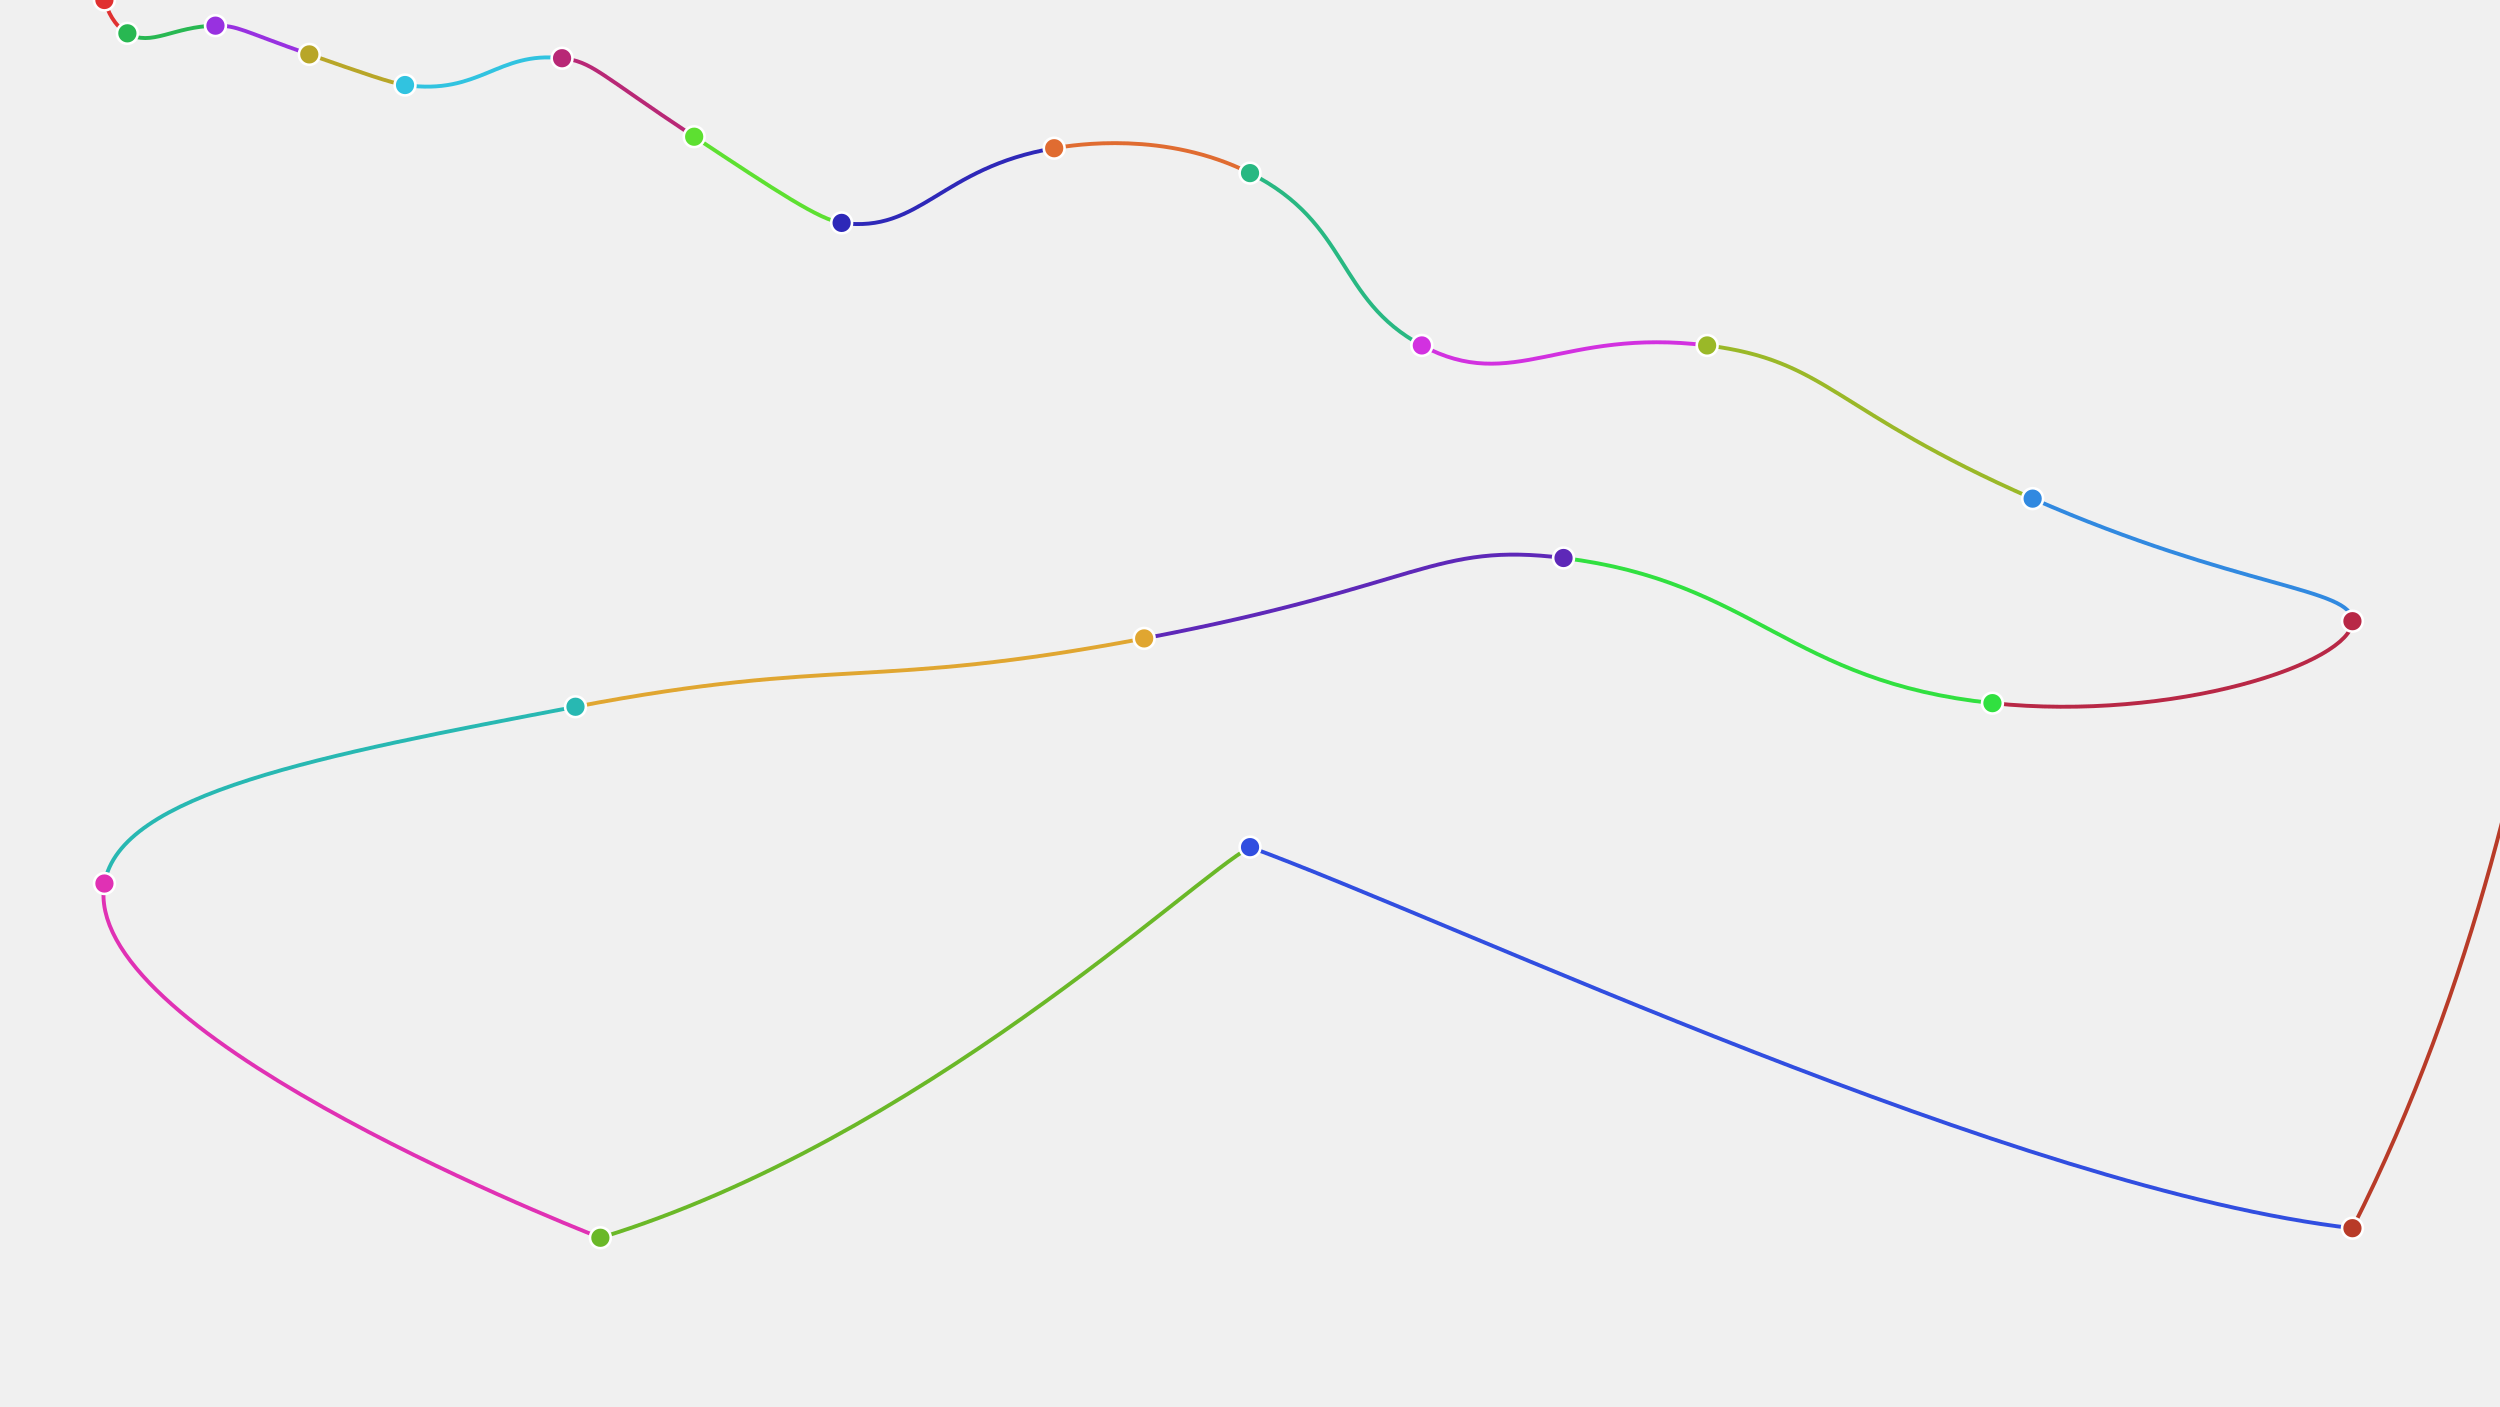
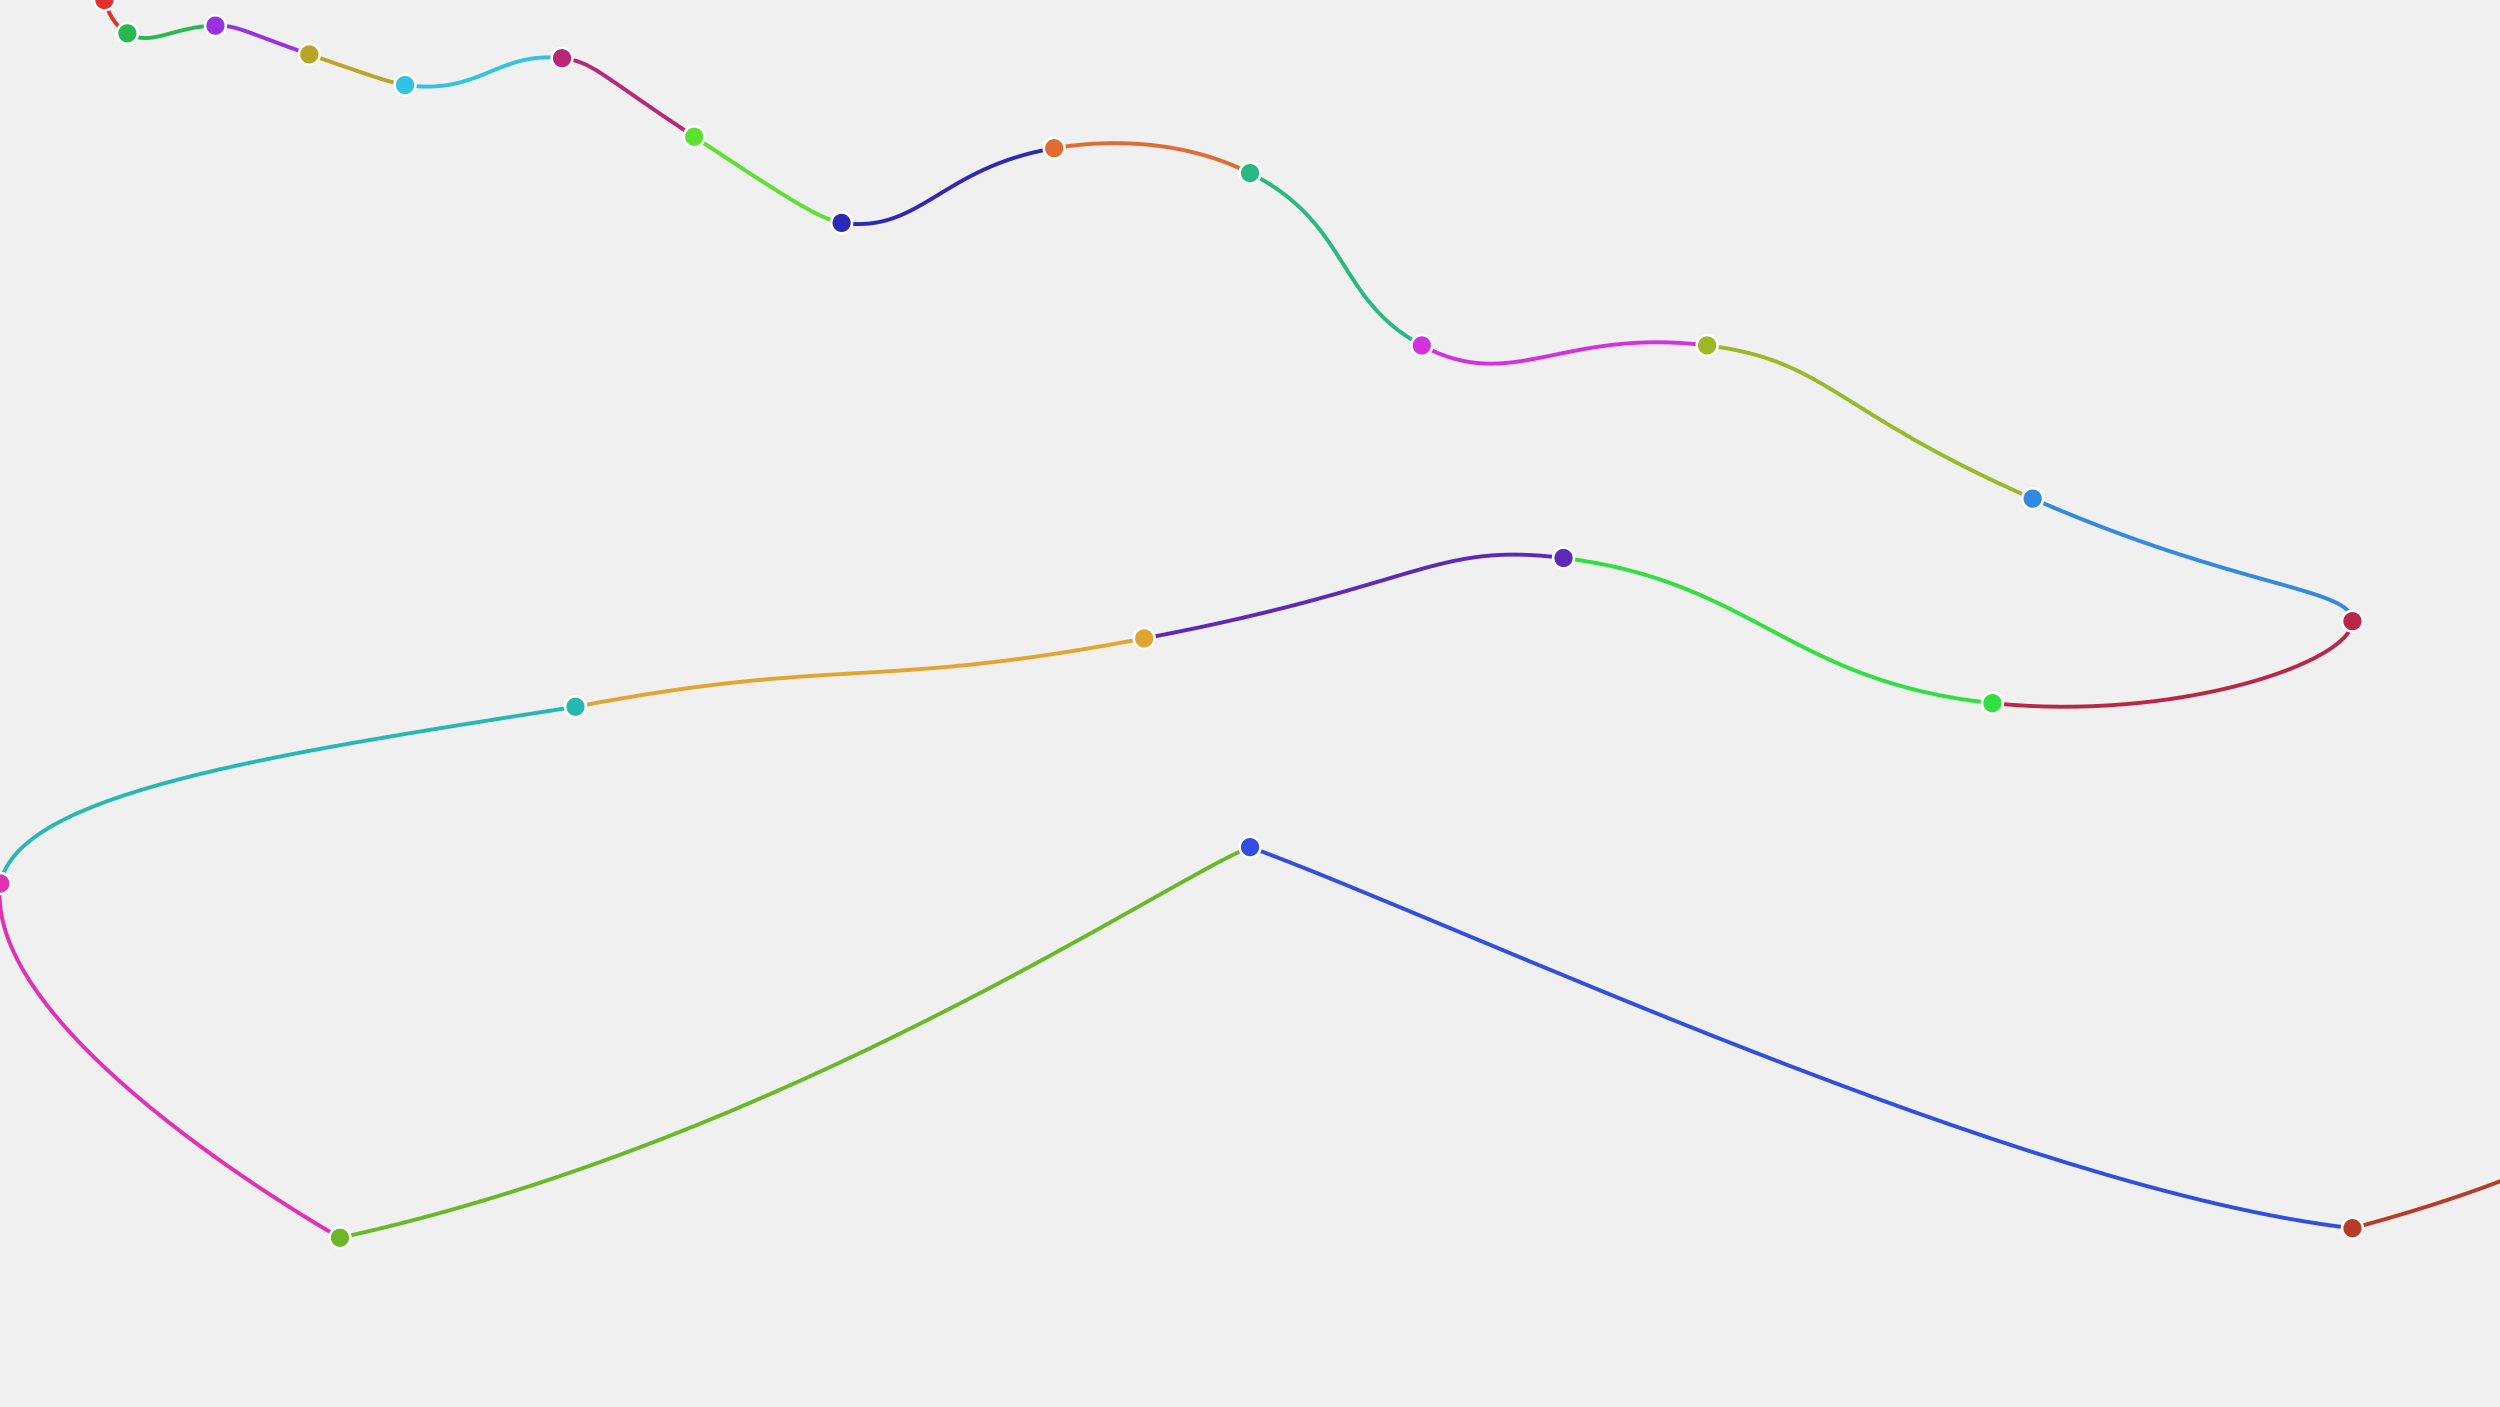
<svg xmlns="http://www.w3.org/2000/svg" id="Layer_1" version="1.1" viewBox="0 0 1920 1080">
  <defs>
    <style>
      .st0 {
        fill: #b82846;
      }

      .st0, .st1, .st2, .st3, .st4, .st5, .st6, .st7, .st8, .st9, .st10, .st11, .st12, .st13, .st14, .st15, .st16, .st17, .st18, .st19, .st20, .st21, .st22 {
        stroke: #fff;
        stroke-width: 2px;
      }

      .st23 {
        stroke: #b8a628;
      }

      .st23, .st24, .st25, .st26, .st27, .st28, .st29, .st30, .st31, .st32, .st33, .st34, .st35, .st36, .st37, .st38, .st39, .st40, .st41, .st42, .st43, .st44 {
        fill: none;
        stroke-linejoin: round;
        stroke-width: 3px;
      }

      .st1 {
        fill: #b83b28;
      }

      .st2 {
        fill: #e03131;
      }

      .st3 {
        fill: #e06c31;
      }

      .st24 {
        stroke: #5e28b8;
      }

      .st25 {
        stroke: #b82846;
      }

      .st4 {
        fill: #e0a631;
      }

      .st5 {
        fill: #28b882;
      }

      .st6 {
        fill: #31e040;
      }

      .st7 {
        fill: #6ab828;
      }

      .st8 {
        fill: #b82876;
      }

      .st9 {
        fill: #28b8b2;
      }

      .st26 {
        stroke: #28b8b2;
      }

      .st27 {
        stroke: #b83b28;
      }

      .st28 {
        stroke: #9831e0;
      }

      .st29 {
        stroke: #31c3e0;
      }

      .st30 {
        stroke: #e0a631;
      }

      .st31 {
        stroke: #e03131;
      }

      .st32 {
        stroke: #6ab828;
      }

      .st33 {
        stroke: #d231e0;
      }

      .st34 {
        stroke: #28b852;
      }

      .st35 {
        stroke: #31e040;
      }

      .st10 {
        fill: #28b852;
      }

      .st11 {
        fill: #5de031;
      }

      .st12 {
        fill: #9831e0;
      }

      .st36 {
        stroke: #3189e0;
      }

      .st13 {
        fill: #e031b4;
      }

      .st37 {
        stroke: #e06c31;
      }

      .st38 {
        stroke: #5de031;
      }

      .st39 {
        stroke: #e031b4;
      }

      .st40 {
        stroke: #314ee0;
      }

      .st14 {
        fill: #2e28b8;
      }

      .st41 {
        stroke: #2e28b8;
      }

      .st42 {
        stroke: #9ab828;
      }

      .st15 {
        fill: #3189e0;
      }

      .st16 {
        fill: #31c3e0;
      }

      .st17 {
        fill: #b8a628;
      }

      .st18 {
        fill: #314ee0;
      }

      .st19 {
        fill: #9ab828;
      }

      .st20 {
        fill: #5e28b8;
      }

      .st43 {
        stroke: #b82876;
      }

      .st21 {
        fill: #31e07b;
      }

      .st22 {
        fill: #d231e0;
      }

      .st44 {
        stroke: #28b882;
      }
    </style>
  </defs>
  <g id="segments">
    <path id="segment-00" class="st31" d="M80.18,0c2.49,8.48,7.34,19.58,17.65,25.59" data-end="stop-01" data-start="stop-00" />
    <path id="segment-01" class="st34" d="M97.83,25.59c18.27,10.64,35.44-5.37,67.65-5.88" data-end="stop-02" data-start="stop-01" />
    <path id="segment-02" class="st28" d="M165.48,19.71c17.12-.27,20.78,4.11,72.06,22.06" data-end="stop-03" data-start="stop-02" />
    <path id="segment-03" class="st23" d="M237.54,41.77c41.99,14.7,62.99,22.04,73.53,23.53" data-end="stop-04" data-start="stop-03" />
    <path id="segment-04" class="st29" d="M311.07,65.3c57.5,8.11,71-26.24,120.59-20.59" data-end="stop-05" data-start="stop-04" />
    <path id="segment-05" class="st43" d="M431.66,44.71c23.33,2.66,27.1,11.03,101.47,60.29" data-end="stop-06" data-start="stop-05" />
    <path id="segment-06" class="st38" d="M533.13,105c64.3,42.59,96.44,63.88,113.24,66.18" data-end="stop-07" data-start="stop-06" />
    <path id="segment-07" class="st41" d="M646.37,171.18c60.81,8.31,75.74-42.54,163.24-57.35" data-end="stop-08" data-start="stop-07" />
    <path id="segment-08" class="st37" d="M809.61,113.83c16.05-2.72,85.32-13.56,150.41,19.12" data-end="stop-09" data-start="stop-08" />
    <path id="segment-09" class="st44" d="M960.02,132.95c76.97,38.64,65.63,96.73,131.94,132.35" data-end="stop-10" data-start="stop-09" />
    <path id="segment-10" class="st33" d="M1091.96,265.3c69.95,37.58,107.1-13.89,219.12,0" data-end="stop-11" data-start="stop-10" />
    <path id="segment-11" class="st42" d="M1311.08,265.3c92.6,11.48,96.2,50.25,250,117.65" data-end="stop-12" data-start="stop-11" />
    <path id="segment-12" class="st36" d="M1561.08,382.95c158.28,69.36,245.97,68.39,245.59,94.12" data-end="stop-13" data-start="stop-12" />
    <path id="segment-13" class="st25" d="M1806.67,477.07c-.47,31.96-136.42,77.47-276.47,62.94" data-end="stop-14" data-start="stop-13" />
    <path id="segment-14" class="st35" d="M1530.2,540.01c-156.47-16.23-182.72-93.36-329.41-111.47" data-end="stop-15" data-start="stop-14" />
    <path id="segment-15" class="st24" d="M1200.79,428.54c-100.01-12.35-107.71,21.05-322.06,61.76" data-end="stop-16" data-start="stop-15" />
    <path id="segment-16" class="st30" d="M878.73,490.3c-210.1,39.91-233.79,13.82-436.76,52.49" data-end="stop-17" data-start="stop-16" />
-     <path id="segment-17" class="st26" d="M441.97,542.79c-197.61,37.65-349.84,66.66-361.76,135.75" data-end="stop-18" data-start="stop-17" />
-     <path id="segment-18" class="st39" d="M80.21,678.54c-19.27,111.66,340.38,256.07,380.88,272.06" data-end="stop-19" data-start="stop-18" />
-     <path id="segment-19" class="st32" d="M461.09,950.6c244.91,-75,454.73,-276,498.94,-300" data-end="stop-20" data-start="stop-19" />
+     <path id="segment-17" class="st26" d="M441.97,542.79c-241.31,37.65-427.2,66.66-441.76,135.75" data-end="stop-18" data-start="stop-17" />
+     <path id="segment-18" class="st39" d="M0.21,678.54c-13.2,111.66,233.14,256.07,260.88,272.06" data-end="stop-19" data-start="stop-18" />
+     <path id="segment-19" class="st32" d="M261.09,950.6c343.08-75,637.01-276,698.94-300" data-end="stop-20" data-start="stop-19" />
    <path id="segment-20" class="st40" d="M960.03,650.6c159.39,58.53,589.79,263.38,846.65,292.65" data-end="stop-21" data-start="stop-20" />
-     <path id="segment-21" class="st27" d="M1806.68,943.25c95.13,-187.82,136.39,-386.29,155.88,-514.71" data-end="stop-22" data-start="stop-21" />
+     <path id="segment-21" class="st27" d="M1806.68,943.25c156.16-41.86,223.89-86.09,255.88-114.71" data-end="stop-22" data-start="stop-21" />
  </g>
  <g id="stops">
    <circle id="stop-00" class="st2" cx="80.18" cy="0" r="8" />
    <circle id="stop-01" class="st10" cx="97.83" cy="25.59" r="8" />
    <circle id="stop-02" class="st12" cx="165.48" cy="19.71" r="8" />
    <circle id="stop-03" class="st17" cx="237.54" cy="41.77" r="8" />
    <circle id="stop-04" class="st16" cx="311.07" cy="65.3" r="8" />
    <circle id="stop-05" class="st8" cx="431.66" cy="44.71" r="8" />
    <circle id="stop-06" class="st11" cx="533.13" cy="105" r="8" />
    <circle id="stop-07" class="st14" cx="646.37" cy="171.18" r="8" />
    <circle id="stop-08" class="st3" cx="809.61" cy="113.83" r="8" />
    <circle id="stop-09" class="st5" cx="960.02" cy="132.95" r="8" />
    <circle id="stop-10" class="st22" cx="1091.96" cy="265.3" r="8" />
    <circle id="stop-11" class="st19" cx="1311.08" cy="265.3" r="8" />
    <circle id="stop-12" class="st15" cx="1561.08" cy="382.95" r="8" />
    <circle id="stop-13" class="st0" cx="1806.67" cy="477.07" r="8" />
    <circle id="stop-14" class="st6" cx="1530.2" cy="540.01" r="8" />
    <circle id="stop-15" class="st20" cx="1200.79" cy="428.54" r="8" />
    <circle id="stop-16" class="st4" cx="878.73" cy="490.3" r="8" />
    <circle id="stop-17" class="st9" cx="441.97" cy="542.79" r="8" />
-     <circle id="stop-18" class="st13" cx="80.21" cy="678.54" r="8" />
-     <circle id="stop-19" class="st7" cx="461.09" cy="950.6" r="8" />
+     <circle id="stop-18" class="st13" cx="0.21" cy="678.54" r="8" />
+     <circle id="stop-19" class="st7" cx="261.09" cy="950.6" r="8" />
    <circle id="stop-20" class="st18" cx="960.03" cy="650.6" r="8" />
    <circle id="stop-21" class="st1" cx="1806.68" cy="943.25" r="8" />
    <circle id="stop-22" class="st21" cx="2062.56" cy="828.54" r="8" />
  </g>
</svg>
